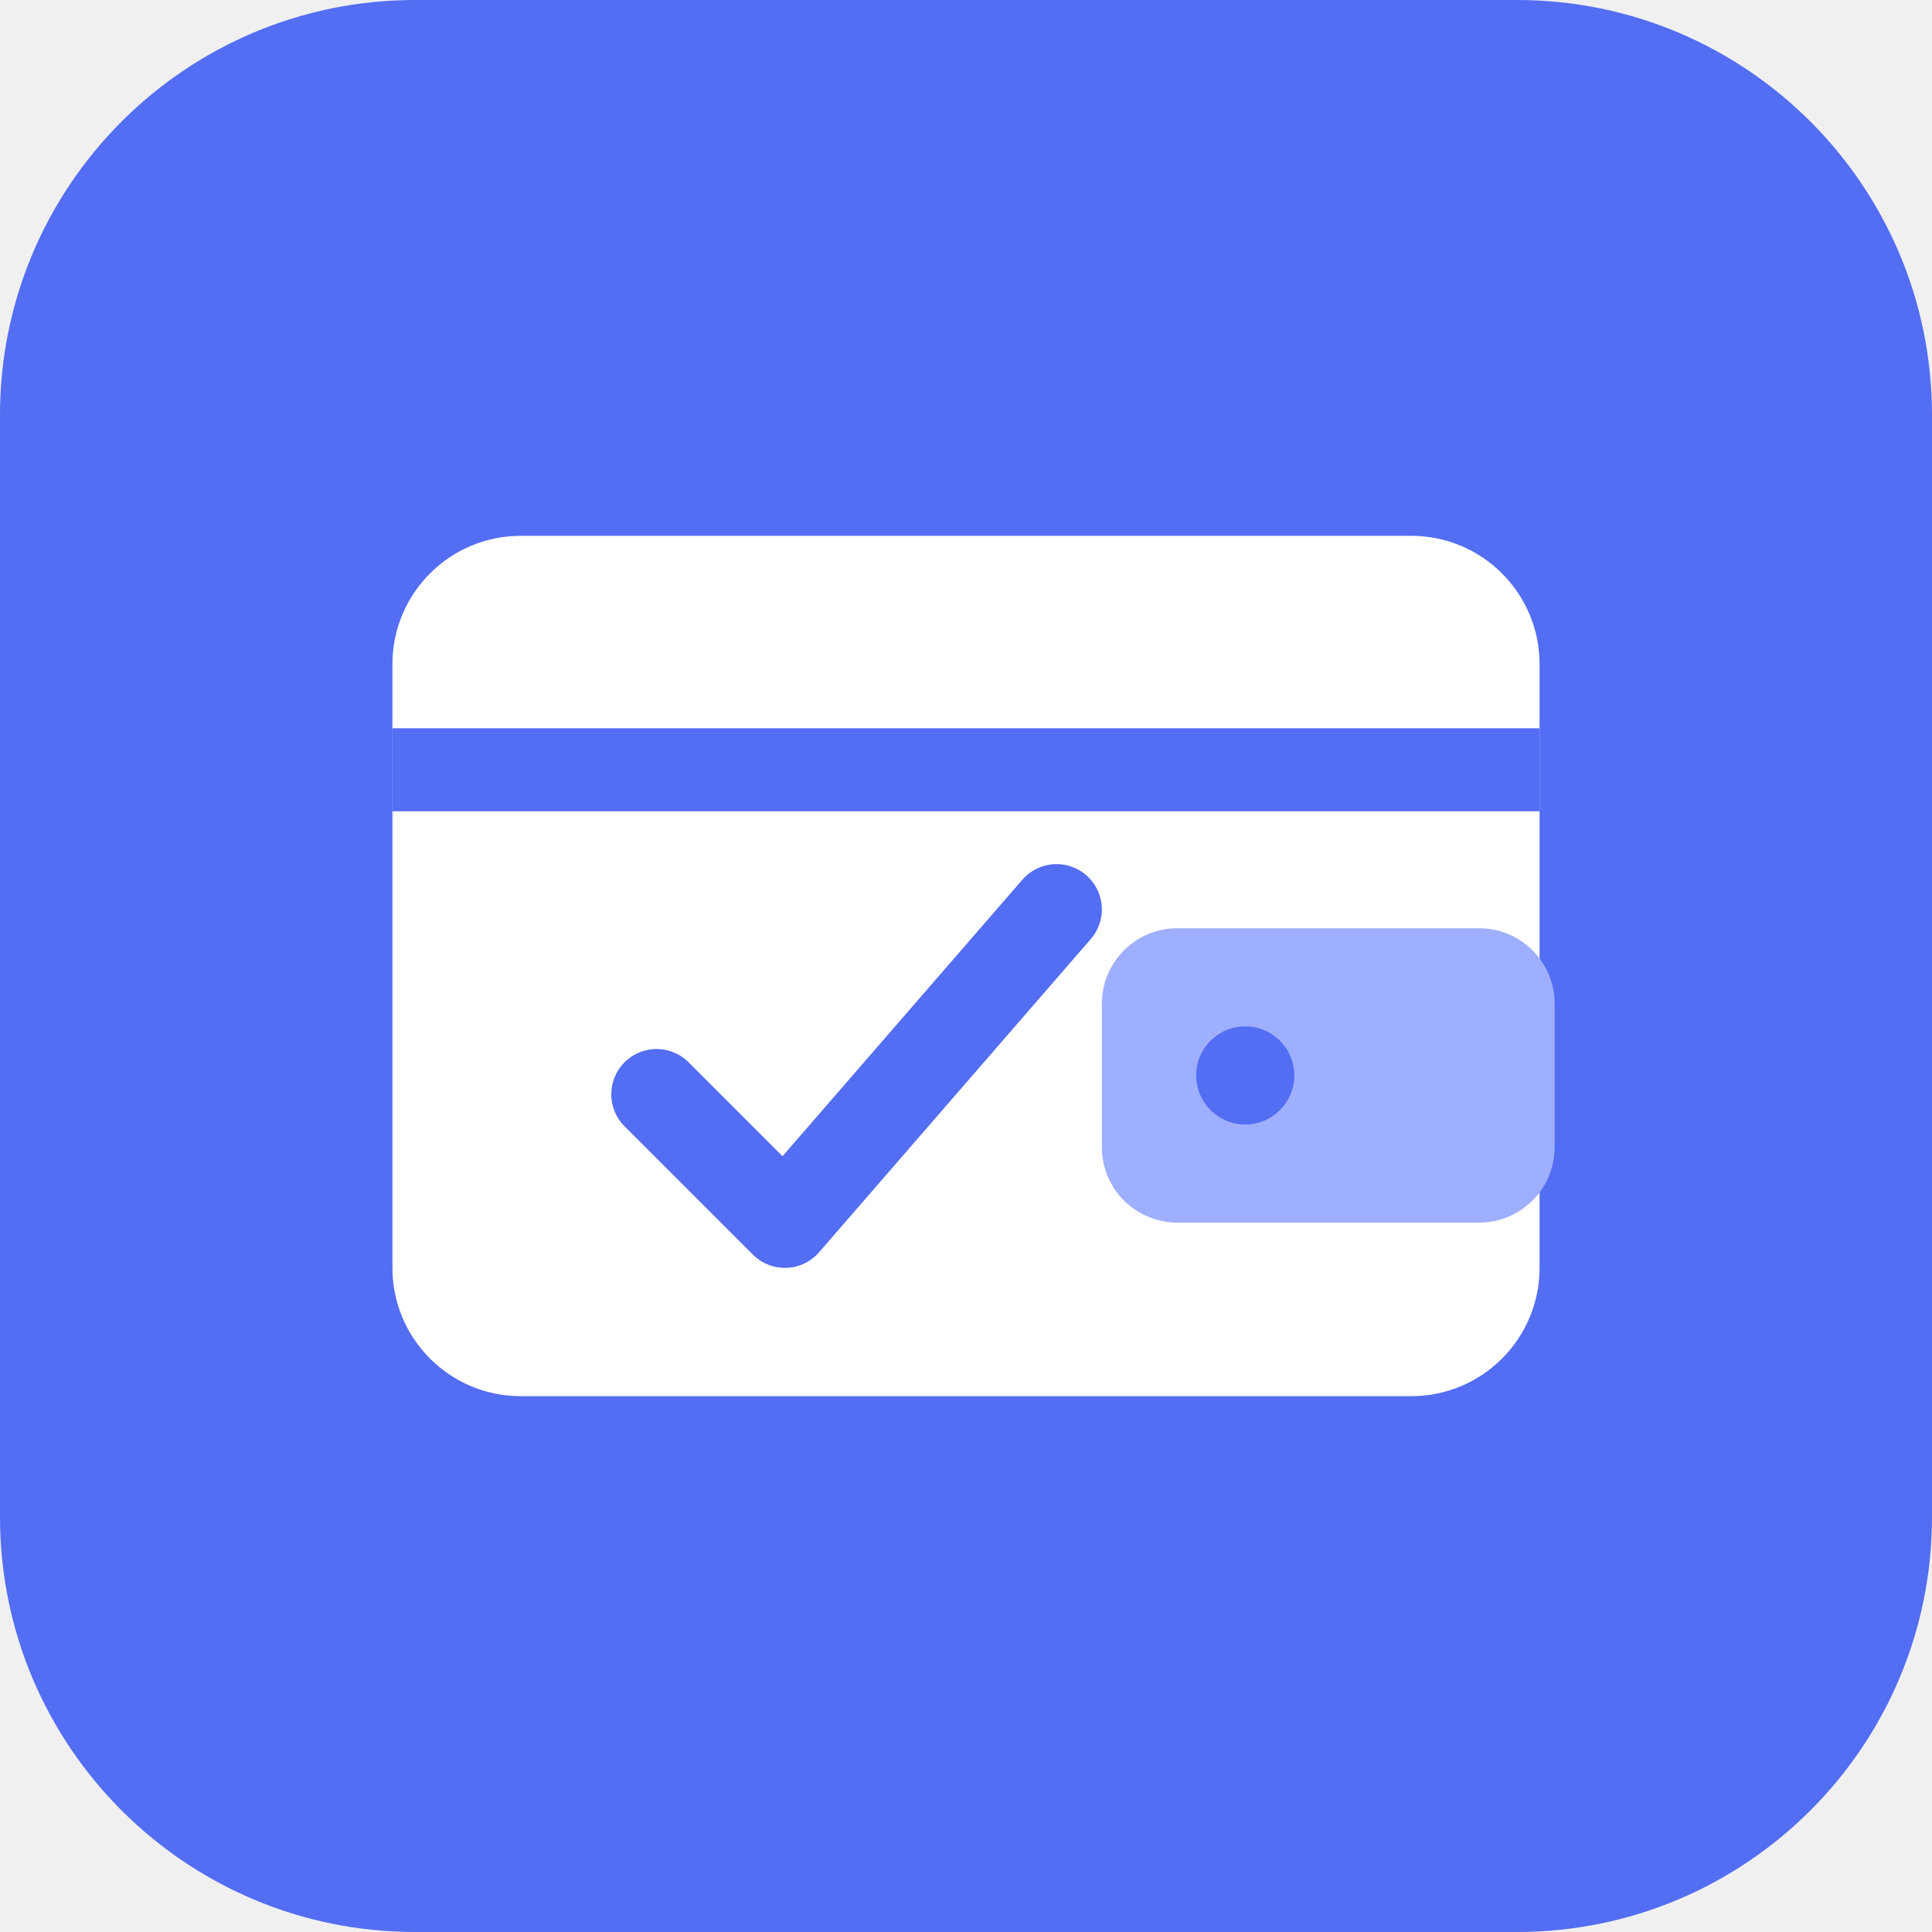
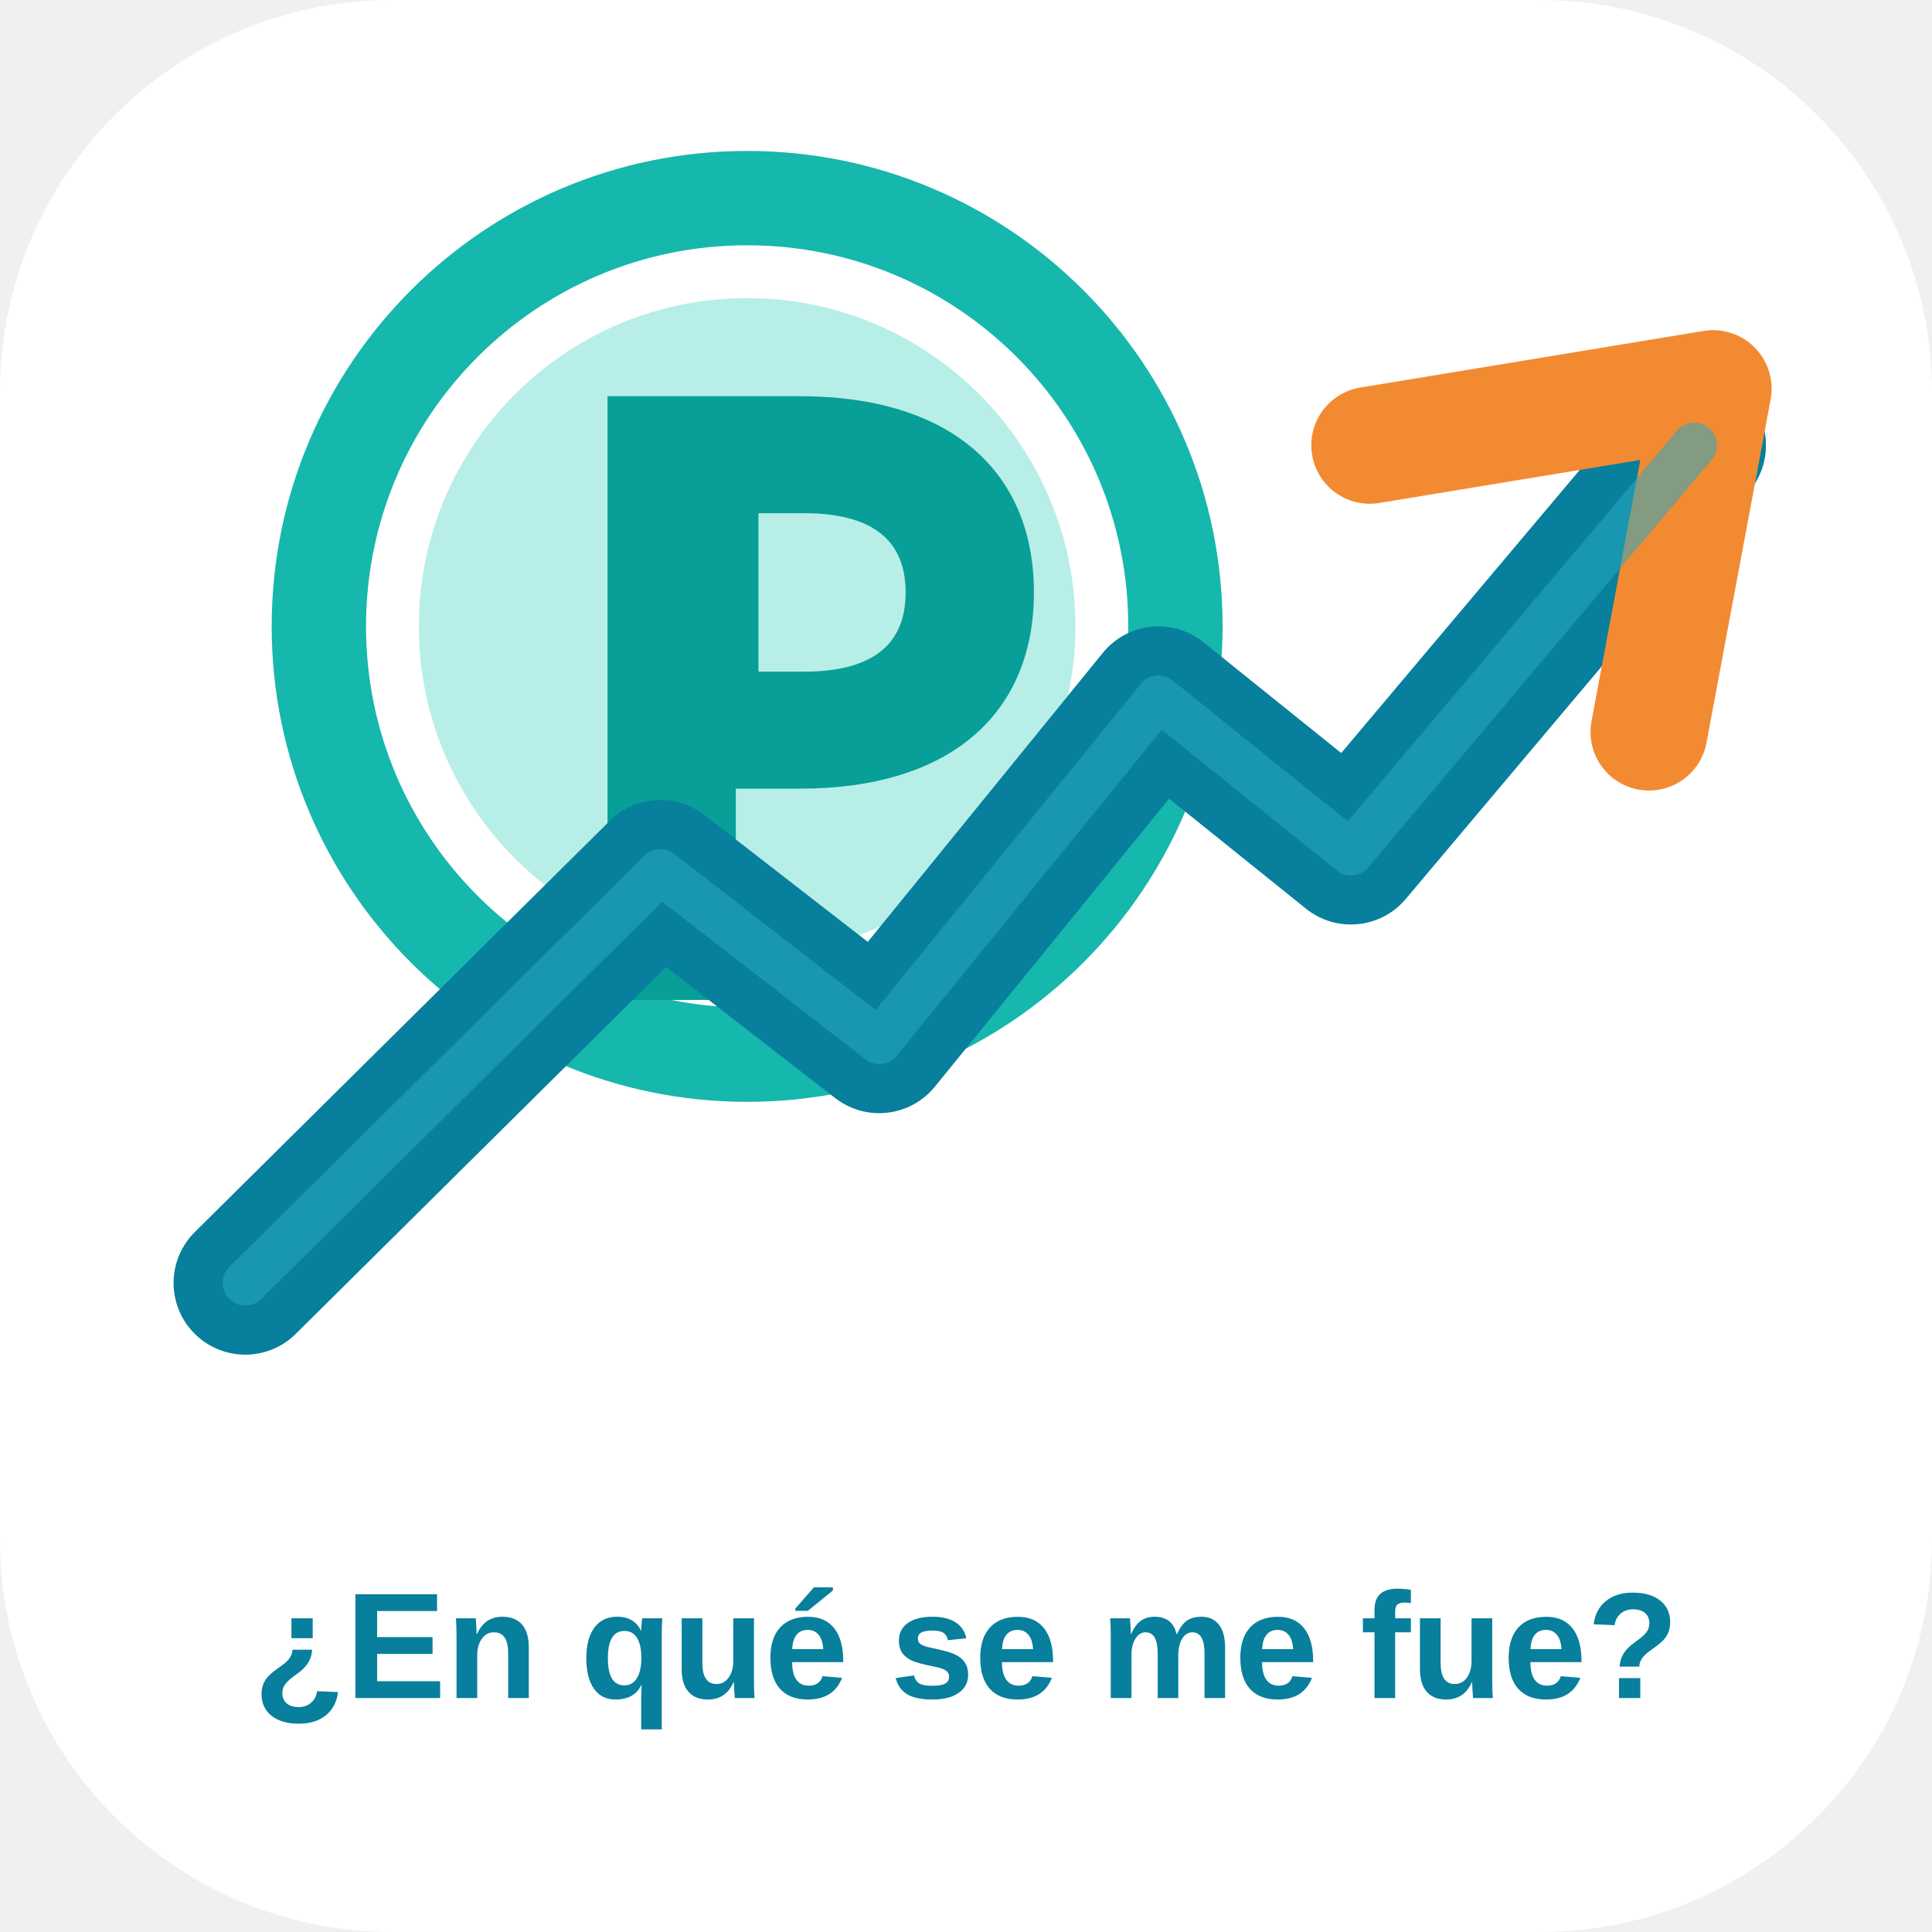
<svg xmlns="http://www.w3.org/2000/svg" viewBox="0 0 512 512">
-   <rect width="512" height="512" rx="110" fill="#536df3" />
-   <rect x="104" y="142" width="304" height="228" rx="34" fill="#fff" />
-   <path d="M104 204h304" stroke="#536df3" stroke-width="22" />
-   <rect x="292" y="246" width="120" height="78" rx="20" fill="#9eafff" />
-   <circle cx="330" cy="285" r="13" fill="#536df3" />
-   <path d="M174 290l34 34 72-83" fill="none" stroke="#536df3" stroke-width="24" stroke-linecap="round" stroke-linejoin="round" />
+   <rect width="512" height="512" rx="104" fill="#fff" />
+   <circle cx="198" cy="166" r="126" fill="#16b7ad" />
+   <circle cx="198" cy="166" r="101" fill="#fff" />
+   <circle cx="198" cy="166" r="87" fill="#b8eee8" />
+   <path d="M167 105h45c40 0 62 20 62 52s-22 52-62 52h-17v56h-34V105zm34 31v42h12c18 0 27-7 27-21s-9-21-27-21h-12z" fill="#079f98" />
+   <path d="M65 340l110-109 58 45 74-91 51 41 91-108" fill="none" stroke="#087f9c" stroke-width="38" stroke-linecap="round" stroke-linejoin="round" />
+   <path d="M363 118l91-15-17 91" fill="none" stroke="#f28a32" stroke-width="31" stroke-linecap="round" stroke-linejoin="round" />
+   <path d="M65 340l110-109 58 45 74-91 51 41 91-108" fill="none" stroke="#27a9c1" stroke-width="12" stroke-linecap="round" stroke-linejoin="round" opacity=".55" />
+   <rect x="32" y="404" width="448" height="74" rx="22" fill="#fff" />
+   <text x="256" y="450" text-anchor="middle" font-family="Arial,sans-serif" font-size="40" font-weight="800" fill="#087f9c">¿En qué se me fue?</text>
</svg>
